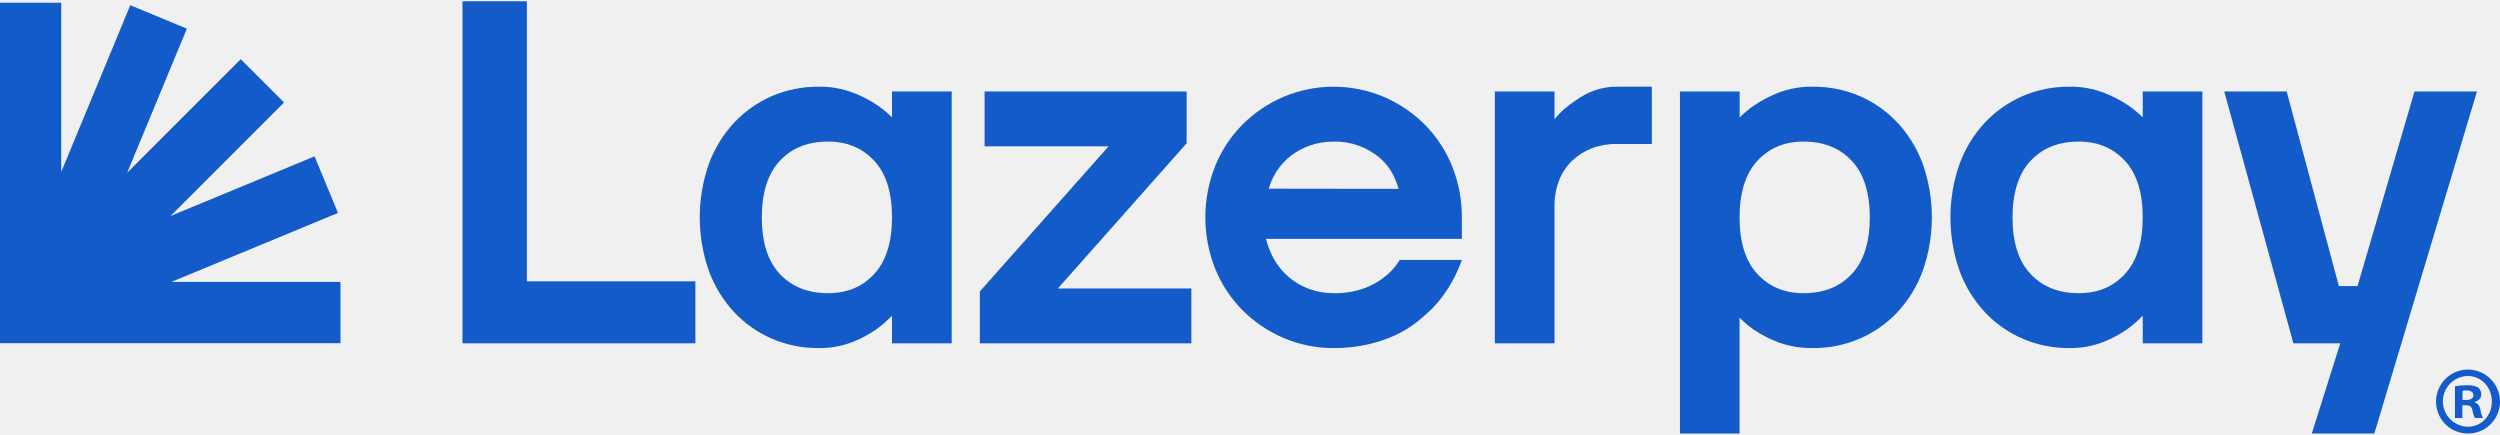
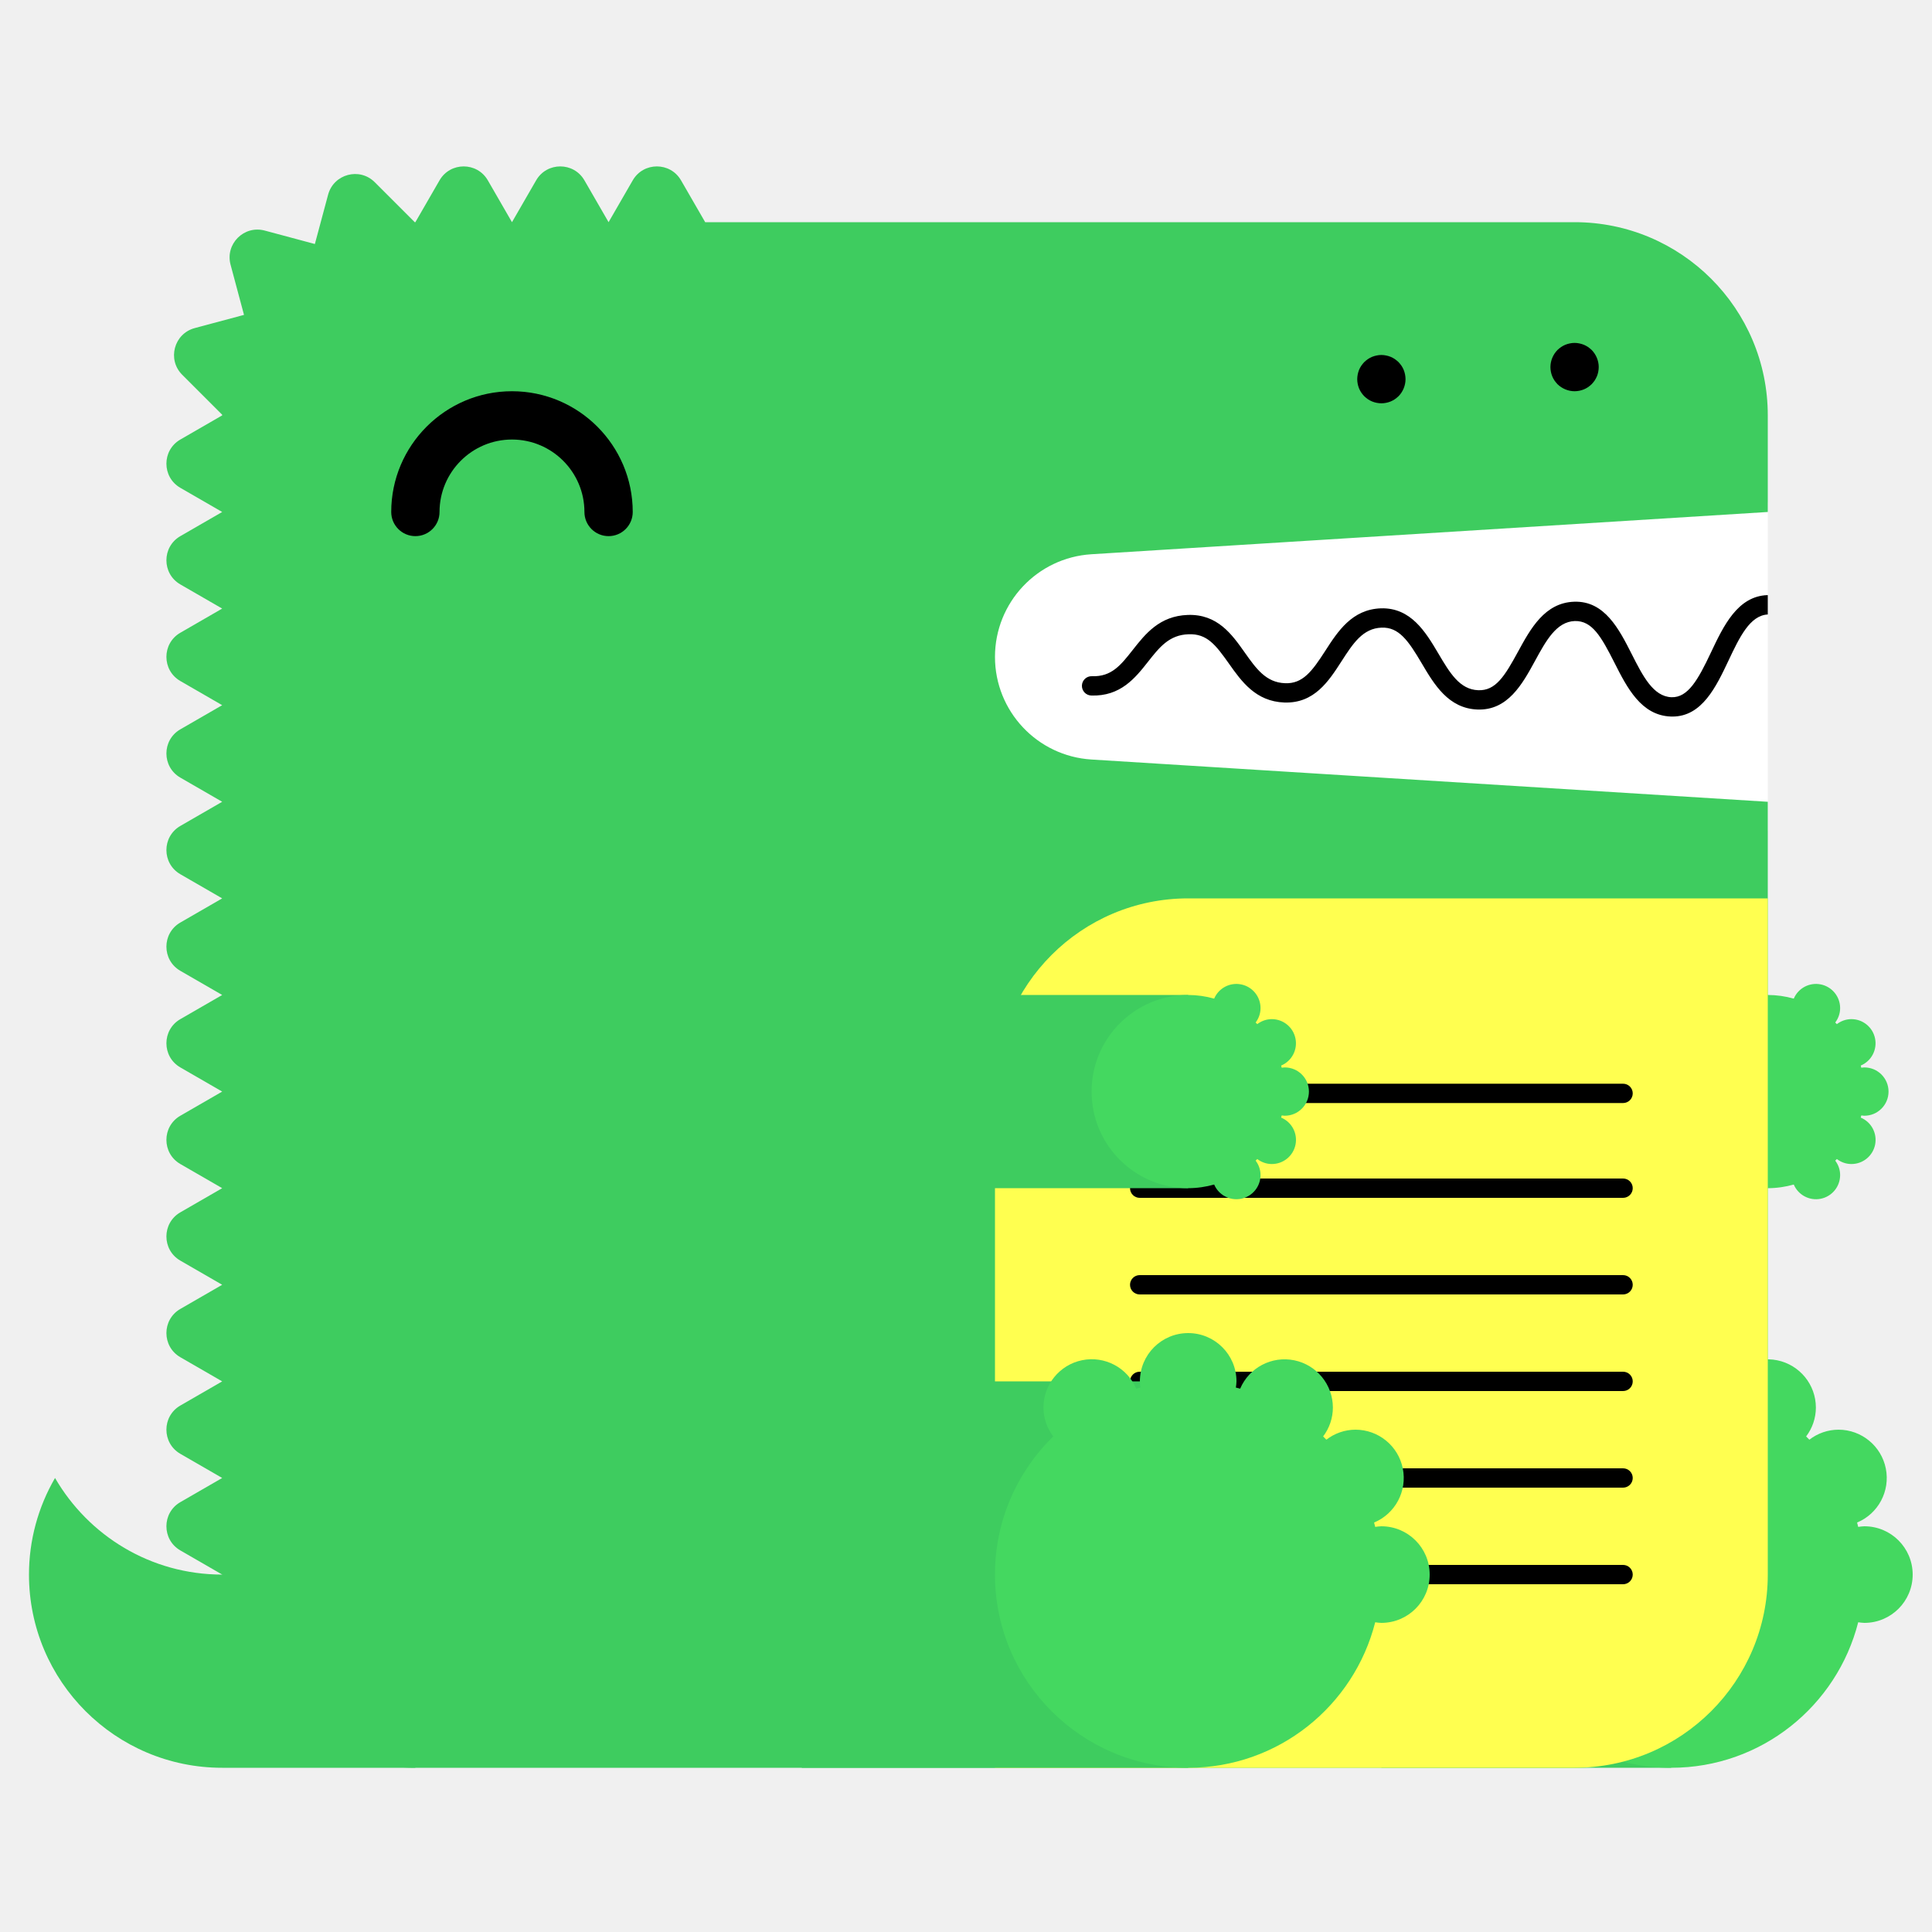
- <svg xmlns="http://www.w3.org/2000/svg" width="115" height="20" viewBox="0 0 115 20" fill="none">
-   <path d="M24.236 0.058H21.274V15.793H31.988V12.941H24.236V0.058Z" fill="#125BC9" />
-   <path d="M41.033 5.398C40.831 5.201 40.614 5.021 40.383 4.859C40.028 4.619 39.647 4.42 39.246 4.266C38.739 4.074 38.199 3.979 37.656 3.988C36.916 3.983 36.183 4.13 35.503 4.422C34.848 4.707 34.258 5.122 33.769 5.643C33.26 6.192 32.865 6.837 32.607 7.54C32.049 9.132 32.049 10.867 32.607 12.459C32.865 13.163 33.26 13.808 33.769 14.358C34.258 14.878 34.848 15.293 35.503 15.577C36.183 15.87 36.916 16.017 37.656 16.011C38.201 16.02 38.742 15.921 39.249 15.72C39.654 15.559 40.037 15.348 40.39 15.092C40.62 14.919 40.836 14.728 41.033 14.519V15.792H43.777V4.206H41.033V5.398ZM40.21 12.608C39.66 13.199 38.967 13.486 38.093 13.486C37.159 13.486 36.435 13.195 35.877 12.607C35.319 12.02 35.043 11.143 35.043 10C35.043 8.857 35.324 7.979 35.877 7.392C36.43 6.805 37.159 6.513 38.093 6.513C38.965 6.513 39.66 6.804 40.21 7.392C40.76 7.98 41.033 8.856 41.033 10C41.033 11.144 40.756 12.021 40.21 12.608Z" fill="#125BC9" />
-   <path d="M54.584 6.592V4.206H45.291V6.731H50.995L45.072 13.408V15.793H54.803V13.268H48.663L54.584 6.592Z" fill="#125BC9" />
-   <path d="M65.534 5.725C64.992 5.186 64.353 4.755 63.651 4.454C62.921 4.147 62.138 3.988 61.346 3.988C60.554 3.988 59.77 4.147 59.041 4.454C58.338 4.754 57.7 5.186 57.159 5.725C56.617 6.271 56.189 6.919 55.9 7.632C55.294 9.152 55.294 10.847 55.9 12.367C56.189 13.08 56.617 13.728 57.159 14.274C57.7 14.814 58.339 15.245 59.041 15.545C59.769 15.856 60.551 16.014 61.342 16.011C61.858 16.015 62.372 15.962 62.876 15.853C63.314 15.758 63.742 15.618 64.151 15.434C64.509 15.272 64.847 15.068 65.157 14.827C65.425 14.616 65.681 14.39 65.923 14.149C66.438 13.603 66.846 12.964 67.125 12.267L67.251 11.957H64.39L64.323 12.059C64.141 12.335 63.912 12.577 63.645 12.772C63.368 12.987 63.058 13.155 62.727 13.27C62.282 13.424 61.813 13.497 61.342 13.486C60.97 13.487 60.601 13.425 60.249 13.303C59.543 13.054 58.953 12.554 58.591 11.899C58.433 11.612 58.315 11.307 58.238 10.989H67.245V10C67.251 9.189 67.097 8.384 66.792 7.632C66.503 6.919 66.075 6.271 65.534 5.725ZM58.361 8.679C58.439 8.412 58.553 8.157 58.699 7.921C58.882 7.624 59.119 7.363 59.397 7.152C59.674 6.942 59.983 6.78 60.313 6.673C60.646 6.566 60.993 6.512 61.342 6.513C62.127 6.493 62.891 6.765 63.487 7.277C63.736 7.493 63.94 7.756 64.088 8.051C64.19 8.255 64.273 8.468 64.335 8.687L58.361 8.679Z" fill="#125BC9" />
-   <path d="M72.927 4.345C72.576 4.539 72.244 4.768 71.939 5.029C71.782 5.169 71.637 5.323 71.507 5.488V4.206H68.763V15.793H71.507V9.491C71.501 9.081 71.573 8.675 71.72 8.293C71.85 7.956 72.052 7.651 72.311 7.4C72.57 7.152 72.876 6.958 73.209 6.827C73.569 6.688 73.952 6.619 74.338 6.623H75.984V3.988H74.447C73.918 3.974 73.395 4.097 72.927 4.345Z" fill="#125BC9" />
-   <path d="M87.284 5.642C86.797 5.122 86.208 4.708 85.555 4.422C84.875 4.13 84.142 3.983 83.401 3.988C82.855 3.977 82.311 4.072 81.799 4.267C81.403 4.423 81.025 4.621 80.673 4.86C80.443 5.023 80.227 5.202 80.024 5.398V4.206H77.277V19.941H80.02V14.614C80.221 14.816 80.438 14.999 80.67 15.163C81.022 15.4 81.401 15.595 81.799 15.744C82.311 15.931 82.853 16.021 83.398 16.01C84.138 16.016 84.871 15.869 85.552 15.576C86.206 15.292 86.796 14.877 87.284 14.357C87.794 13.807 88.189 13.162 88.447 12.458C89.005 10.866 89.005 9.131 88.447 7.539C88.188 6.836 87.793 6.191 87.284 5.642ZM85.177 12.607C84.62 13.198 83.894 13.486 82.962 13.486C82.09 13.486 81.395 13.195 80.844 12.608C80.294 12.022 80.02 11.143 80.02 10C80.02 8.857 80.298 7.979 80.844 7.392C81.391 6.805 82.087 6.513 82.962 6.513C83.894 6.513 84.62 6.804 85.177 7.393C85.734 7.982 86.011 8.856 86.011 10C86.011 11.144 85.731 12.021 85.177 12.607Z" fill="#125BC9" />
-   <path d="M98.566 5.398C98.364 5.201 98.146 5.021 97.916 4.859C97.56 4.619 97.179 4.42 96.779 4.266C96.271 4.074 95.732 3.979 95.189 3.988C94.449 3.982 93.715 4.13 93.035 4.422C92.38 4.707 91.791 5.122 91.301 5.643C90.792 6.192 90.397 6.837 90.139 7.54C89.58 9.132 89.58 10.867 90.139 12.459C90.397 13.163 90.792 13.808 91.301 14.358C91.79 14.878 92.38 15.293 93.035 15.577C93.715 15.87 94.449 16.017 95.189 16.011C95.734 16.02 96.275 15.921 96.781 15.72C97.186 15.558 97.569 15.347 97.922 15.092C98.153 14.919 98.368 14.728 98.566 14.519V15.792H101.309V4.206H98.566V5.398ZM97.742 12.608C97.192 13.199 96.5 13.486 95.625 13.486C94.691 13.486 93.967 13.195 93.409 12.607C92.851 12.02 92.576 11.143 92.576 10C92.576 8.857 92.856 7.979 93.41 7.393C93.964 6.807 94.691 6.513 95.625 6.513C96.497 6.513 97.192 6.804 97.742 7.392C98.292 7.98 98.566 8.856 98.566 10C98.566 11.144 98.288 12.021 97.742 12.608Z" fill="#125BC9" />
-   <path d="M111.067 4.206L108.447 13.159H107.588L105.186 4.206H102.316L105.496 15.793H107.653L106.344 19.941H109.22L113.941 4.206H111.067Z" fill="#125BC9" />
-   <path d="M113.838 18.506V18.488C114.016 18.435 114.14 18.31 114.14 18.149C114.142 18.089 114.13 18.028 114.106 17.973C114.081 17.917 114.044 17.868 113.998 17.829C113.891 17.766 113.767 17.721 113.49 17.721C113.302 17.719 113.114 17.734 112.929 17.766V19.229H113.268V18.64H113.428C113.615 18.64 113.705 18.711 113.731 18.872C113.751 18.996 113.79 19.116 113.847 19.229H114.212C114.156 19.113 114.12 18.99 114.106 18.862C114.065 18.667 113.984 18.558 113.838 18.506ZM113.436 18.399H113.276V17.977C113.338 17.964 113.401 17.958 113.463 17.96C113.677 17.96 113.775 18.049 113.775 18.182C113.779 18.336 113.628 18.399 113.44 18.399H113.436Z" fill="#125BC9" />
-   <path d="M113.503 17C113.212 17.005 112.93 17.096 112.692 17.261C112.453 17.426 112.268 17.658 112.161 17.928C112.054 18.198 112.029 18.494 112.09 18.777C112.15 19.061 112.293 19.321 112.501 19.524C112.709 19.727 112.972 19.863 113.257 19.917C113.543 19.97 113.837 19.938 114.104 19.825C114.372 19.711 114.599 19.521 114.759 19.279C114.918 19.036 115.002 18.752 115 18.461C114.998 18.267 114.957 18.075 114.881 17.896C114.805 17.718 114.694 17.556 114.555 17.42C114.415 17.284 114.251 17.177 114.07 17.105C113.89 17.033 113.697 16.997 113.503 17ZM113.511 19.63C113.207 19.622 112.918 19.496 112.706 19.279C112.493 19.062 112.373 18.77 112.372 18.466C112.371 18.162 112.489 17.87 112.7 17.651C112.911 17.432 113.199 17.304 113.503 17.294C114.154 17.294 114.625 17.82 114.625 18.47C114.625 19.12 114.154 19.63 113.511 19.63Z" fill="#125BC9" />
-   <path d="M15.547 9.794L14.469 7.192L7.842 9.937L13.066 4.713L11.074 2.722L5.851 7.944L8.596 1.318L5.993 0.24L2.817 7.909V0.126H0V12.97V15.788H2.817H15.662V12.97H7.878L15.547 9.794Z" fill="#125BC9" />
+ <svg xmlns="http://www.w3.org/2000/svg" width="200" height="200" viewBox="0 0 200 200">
+   <g fill="none" fill-rule="evenodd">
+     <path fill="#FFF" d="M99 52h84v34H99z" />
+     <path d="M23 163c-7.398 0-13.843-4.027-17.303-10A19.886 19.886 0 0 0 3 163c0 11.046 8.954 20 20 20h20v-20H23z" fill="#3ECC5F" />
+     <path d="M112.98 57.376L183 53V43c0-11.046-8.954-20-20-20H73l-2.5-4.33c-1.112-1.925-3.889-1.925-5 0L63 23l-2.5-4.33c-1.111-1.925-3.889-1.925-5 0L53 23l-2.5-4.33c-1.111-1.925-3.889-1.925-5 0L43 23c-.022 0-.042.003-.065.003l-4.142-4.141c-1.57-1.571-4.252-.853-4.828 1.294l-1.369 5.104-5.192-1.392c-2.148-.575-4.111 1.389-3.535 3.536l1.39 5.193-5.102 1.367c-2.148.576-2.867 3.259-1.296 4.83l4.142 4.142c0 .021-.003.042-.003.064l-4.33 2.5c-1.925 1.111-1.925 3.889 0 5L23 53l-4.33 2.5c-1.925 1.111-1.925 3.889 0 5L23 63l-4.33 2.5c-1.925 1.111-1.925 3.889 0 5L23 73l-4.33 2.5c-1.925 1.111-1.925 3.889 0 5L23 83l-4.33 2.5c-1.925 1.111-1.925 3.889 0 5L23 93l-4.33 2.5c-1.925 1.111-1.925 3.889 0 5L23 103l-4.33 2.5c-1.925 1.111-1.925 3.889 0 5L23 113l-4.33 2.5c-1.925 1.111-1.925 3.889 0 5L23 123l-4.33 2.5c-1.925 1.111-1.925 3.889 0 5L23 133l-4.33 2.5c-1.925 1.111-1.925 3.889 0 5L23 143l-4.33 2.5c-1.925 1.111-1.925 3.889 0 5L23 153l-4.33 2.5c-1.925 1.111-1.925 3.889 0 5L23 163c0 11.046 8.954 20 20 20h120c11.046 0 20-8.954 20-20V83l-70.02-4.376A10.645 10.645 0 0 1 103 68c0-5.621 4.37-10.273 9.98-10.624" fill="#3ECC5F" />
+     <path fill="#3ECC5F" d="M143 183h30v-40h-30z" />
+     <path d="M193 158c-.219 0-.428.037-.639.064-.038-.15-.074-.301-.116-.451A5 5 0 0 0 190.32 148a4.96 4.96 0 0 0-3.016 1.036 26.531 26.531 0 0 0-.335-.336 4.955 4.955 0 0 0 1.011-2.987 5 5 0 0 0-9.599-1.959c-.148-.042-.297-.077-.445-.115.027-.211.064-.42.064-.639a5 5 0 0 0-5-5 5 5 0 0 0-5 5c0 .219.037.428.064.639-.148.038-.297.073-.445.115a4.998 4.998 0 0 0-9.599 1.959c0 1.125.384 2.151 1.011 2.987-3.717 3.632-6.031 8.693-6.031 14.3 0 11.046 8.954 20 20 20 9.339 0 17.16-6.41 19.361-15.064.211.027.42.064.639.064a5 5 0 0 0 5-5 5 5 0 0 0-5-5" fill="#44D860" />
+     <path fill="#3ECC5F" d="M153 123h30v-20h-30z" />
+     <path d="M193 115.5a2.5 2.5 0 1 0 0-5c-.109 0-.214.019-.319.032-.02-.075-.037-.15-.058-.225a2.501 2.501 0 0 0-.963-4.807c-.569 0-1.088.197-1.508.518a6.653 6.653 0 0 0-.168-.168c.314-.417.506-.931.506-1.494a2.5 2.5 0 0 0-4.8-.979A9.987 9.987 0 0 0 183 103c-5.522 0-10 4.478-10 10s4.478 10 10 10c.934 0 1.833-.138 2.69-.377a2.5 2.5 0 0 0 4.8-.979c0-.563-.192-1.077-.506-1.494.057-.055.113-.111.168-.168.42.321.939.518 1.508.518a2.5 2.5 0 0 0 .963-4.807c.021-.074.038-.15.058-.225.105.013.21.032.319.032" fill="#44D860" />
+     <path d="M63 55.5a2.5 2.5 0 0 1-2.5-2.5c0-4.136-3.364-7.5-7.5-7.5s-7.5 3.364-7.5 7.5a2.5 2.5 0 1 1-5 0c0-6.893 5.607-12.5 12.5-12.5S65.5 46.107 65.5 53a2.5 2.5 0 0 1-2.5 2.5" fill="#000" />
+     <path d="M103 183h60c11.046 0 20-8.954 20-20V93h-60c-11.046 0-20 8.954-20 20v70z" fill="#FFFF50" />
+     <path d="M168.02 124h-50.04a1 1 0 1 1 0-2h50.04a1 1 0 1 1 0 2m0 20h-50.04a1 1 0 1 1 0-2h50.04a1 1 0 1 1 0 2m0 20h-50.04a1 1 0 1 1 0-2h50.04a1 1 0 1 1 0 2m0-49.814h-50.04a1 1 0 1 1 0-2h50.04a1 1 0 1 1 0 2m0 19.814h-50.04a1 1 0 1 1 0-2h50.04a1 1 0 1 1 0 2m0 20h-50.04a1 1 0 1 1 0-2h50.04a1 1 0 1 1 0 2M183 61.611c-.012 0-.022-.006-.034-.005-3.09.105-4.552 3.196-5.842 5.923-1.346 2.85-2.387 4.703-4.093 4.647-1.889-.068-2.969-2.202-4.113-4.46-1.314-2.594-2.814-5.536-5.963-5.426-3.046.104-4.513 2.794-5.807 5.167-1.377 2.528-2.314 4.065-4.121 3.994-1.927-.07-2.951-1.805-4.136-3.813-1.321-2.236-2.848-4.75-5.936-4.664-2.994.103-4.465 2.385-5.763 4.4-1.373 2.13-2.335 3.428-4.165 3.351-1.973-.07-2.992-1.51-4.171-3.177-1.324-1.873-2.816-3.993-5.895-3.89-2.928.1-4.399 1.97-5.696 3.618-1.232 1.564-2.194 2.802-4.229 2.724a1 1 0 0 0-.072 2c3.017.101 4.545-1.8 5.872-3.487 1.177-1.496 2.193-2.787 4.193-2.855 1.926-.082 2.829 1.115 4.195 3.045 1.297 1.834 2.769 3.914 5.731 4.021 3.103.104 4.596-2.215 5.918-4.267 1.182-1.834 2.202-3.417 4.15-3.484 1.793-.067 2.769 1.35 4.145 3.681 1.297 2.197 2.766 4.686 5.787 4.796 3.125.108 4.634-2.62 5.949-5.035 1.139-2.088 2.214-4.06 4.119-4.126 1.793-.042 2.728 1.595 4.111 4.33 1.292 2.553 2.757 5.445 5.825 5.556l.169.003c3.064 0 4.518-3.075 5.805-5.794 1.139-2.41 2.217-4.68 4.067-4.773v-2z" fill="#000" />
+     <path fill="#3ECC5F" d="M83 183h40v-40H83z" />
+     <path d="M143 158c-.219 0-.428.037-.639.064-.038-.15-.074-.301-.116-.451A5 5 0 0 0 140.32 148a4.96 4.96 0 0 0-3.016 1.036 26.531 26.531 0 0 0-.335-.336 4.955 4.955 0 0 0 1.011-2.987 5 5 0 0 0-9.599-1.959c-.148-.042-.297-.077-.445-.115.027-.211.064-.42.064-.639a5 5 0 0 0-5-5 5 5 0 0 0-5 5c0 .219.037.428.064.639-.148.038-.297.073-.445.115a4.998 4.998 0 0 0-9.599 1.959c0 1.125.384 2.151 1.011 2.987-3.717 3.632-6.031 8.693-6.031 14.3 0 11.046 8.954 20 20 20 9.339 0 17.16-6.41 19.361-15.064.211.027.42.064.639.064a5 5 0 0 0 5-5 5 5 0 0 0-5-5" fill="#44D860" />
+     <path fill="#3ECC5F" d="M83 123h40v-20H83z" />
+     <path d="M133 115.5a2.5 2.5 0 1 0 0-5c-.109 0-.214.019-.319.032-.02-.075-.037-.15-.058-.225a2.501 2.501 0 0 0-.963-4.807c-.569 0-1.088.197-1.508.518a6.653 6.653 0 0 0-.168-.168c.314-.417.506-.931.506-1.494a2.5 2.5 0 0 0-4.8-.979A9.987 9.987 0 0 0 123 103c-5.522 0-10 4.478-10 10s4.478 10 10 10c.934 0 1.833-.138 2.69-.377a2.5 2.5 0 0 0 4.8-.979c0-.563-.192-1.077-.506-1.494.057-.055.113-.111.168-.168.42.321.939.518 1.508.518a2.5 2.5 0 0 0 .963-4.807c.021-.074.038-.15.058-.225.105.013.21.032.319.032" fill="#44D860" />
+     <path d="M143 41.75c-.16 0-.33-.02-.49-.05a2.52 2.52 0 0 1-.47-.14c-.15-.06-.29-.14-.431-.23-.13-.09-.259-.2-.38-.31-.109-.12-.219-.24-.309-.38s-.17-.28-.231-.43a2.619 2.619 0 0 1-.189-.96c0-.16.02-.33.05-.49.03-.16.08-.31.139-.47.061-.15.141-.29.231-.43.09-.13.2-.26.309-.38.121-.11.25-.22.38-.31.141-.09.281-.17.431-.23.149-.06.31-.11.47-.14.32-.07.65-.07.98 0 .159.03.32.08.47.14.149.06.29.14.43.23.13.09.259.2.38.31.11.12.22.25.31.38.09.14.17.28.23.43.06.16.11.31.14.47.029.16.05.33.05.49 0 .66-.271 1.31-.73 1.77-.121.11-.25.22-.38.31-.14.09-.281.17-.43.23a2.565 2.565 0 0 1-.96.19m20-1.25c-.66 0-1.3-.27-1.771-.73a3.802 3.802 0 0 1-.309-.38c-.09-.14-.17-.28-.231-.43a2.619 2.619 0 0 1-.189-.96c0-.66.27-1.3.729-1.77.121-.11.25-.22.38-.31.141-.09.281-.17.431-.23.149-.06.31-.11.47-.14.32-.07.66-.07.98 0 .159.03.32.08.47.14.149.06.29.14.43.23.13.09.259.2.38.31.459.47.73 1.11.73 1.77 0 .16-.021.33-.05.49-.03.16-.08.32-.14.47-.07.15-.14.29-.23.43-.09.13-.2.26-.31.38-.121.11-.25.22-.38.31-.14.09-.281.17-.43.23a2.565 2.565 0 0 1-.96.19" fill="#000" />
+   </g>
</svg>
